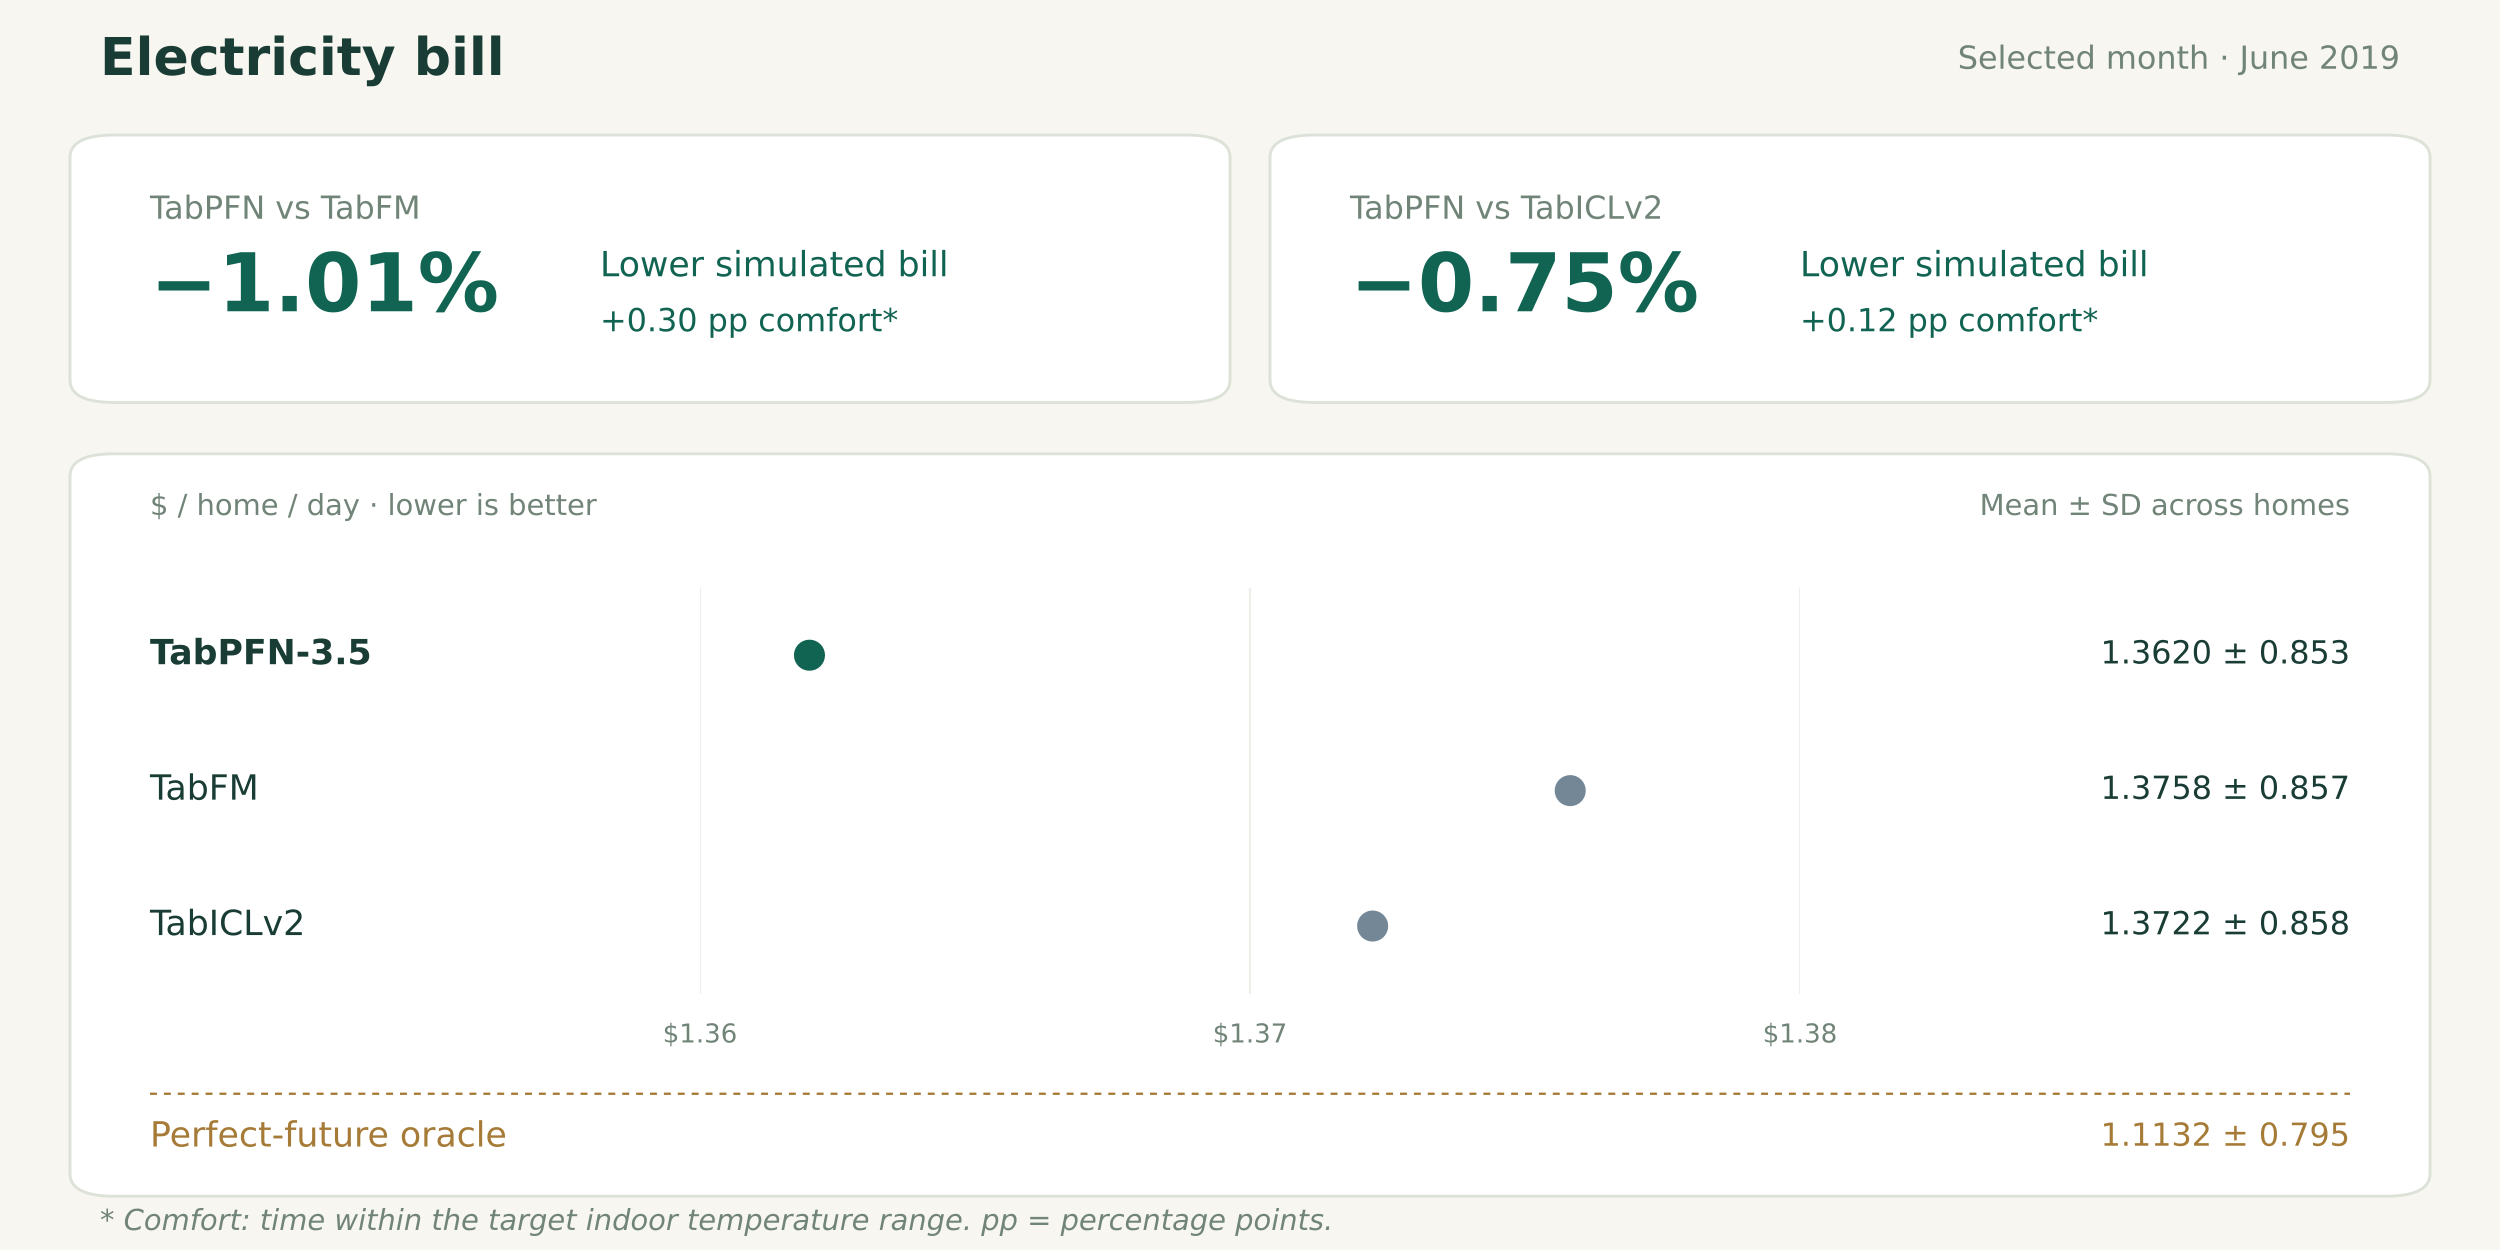
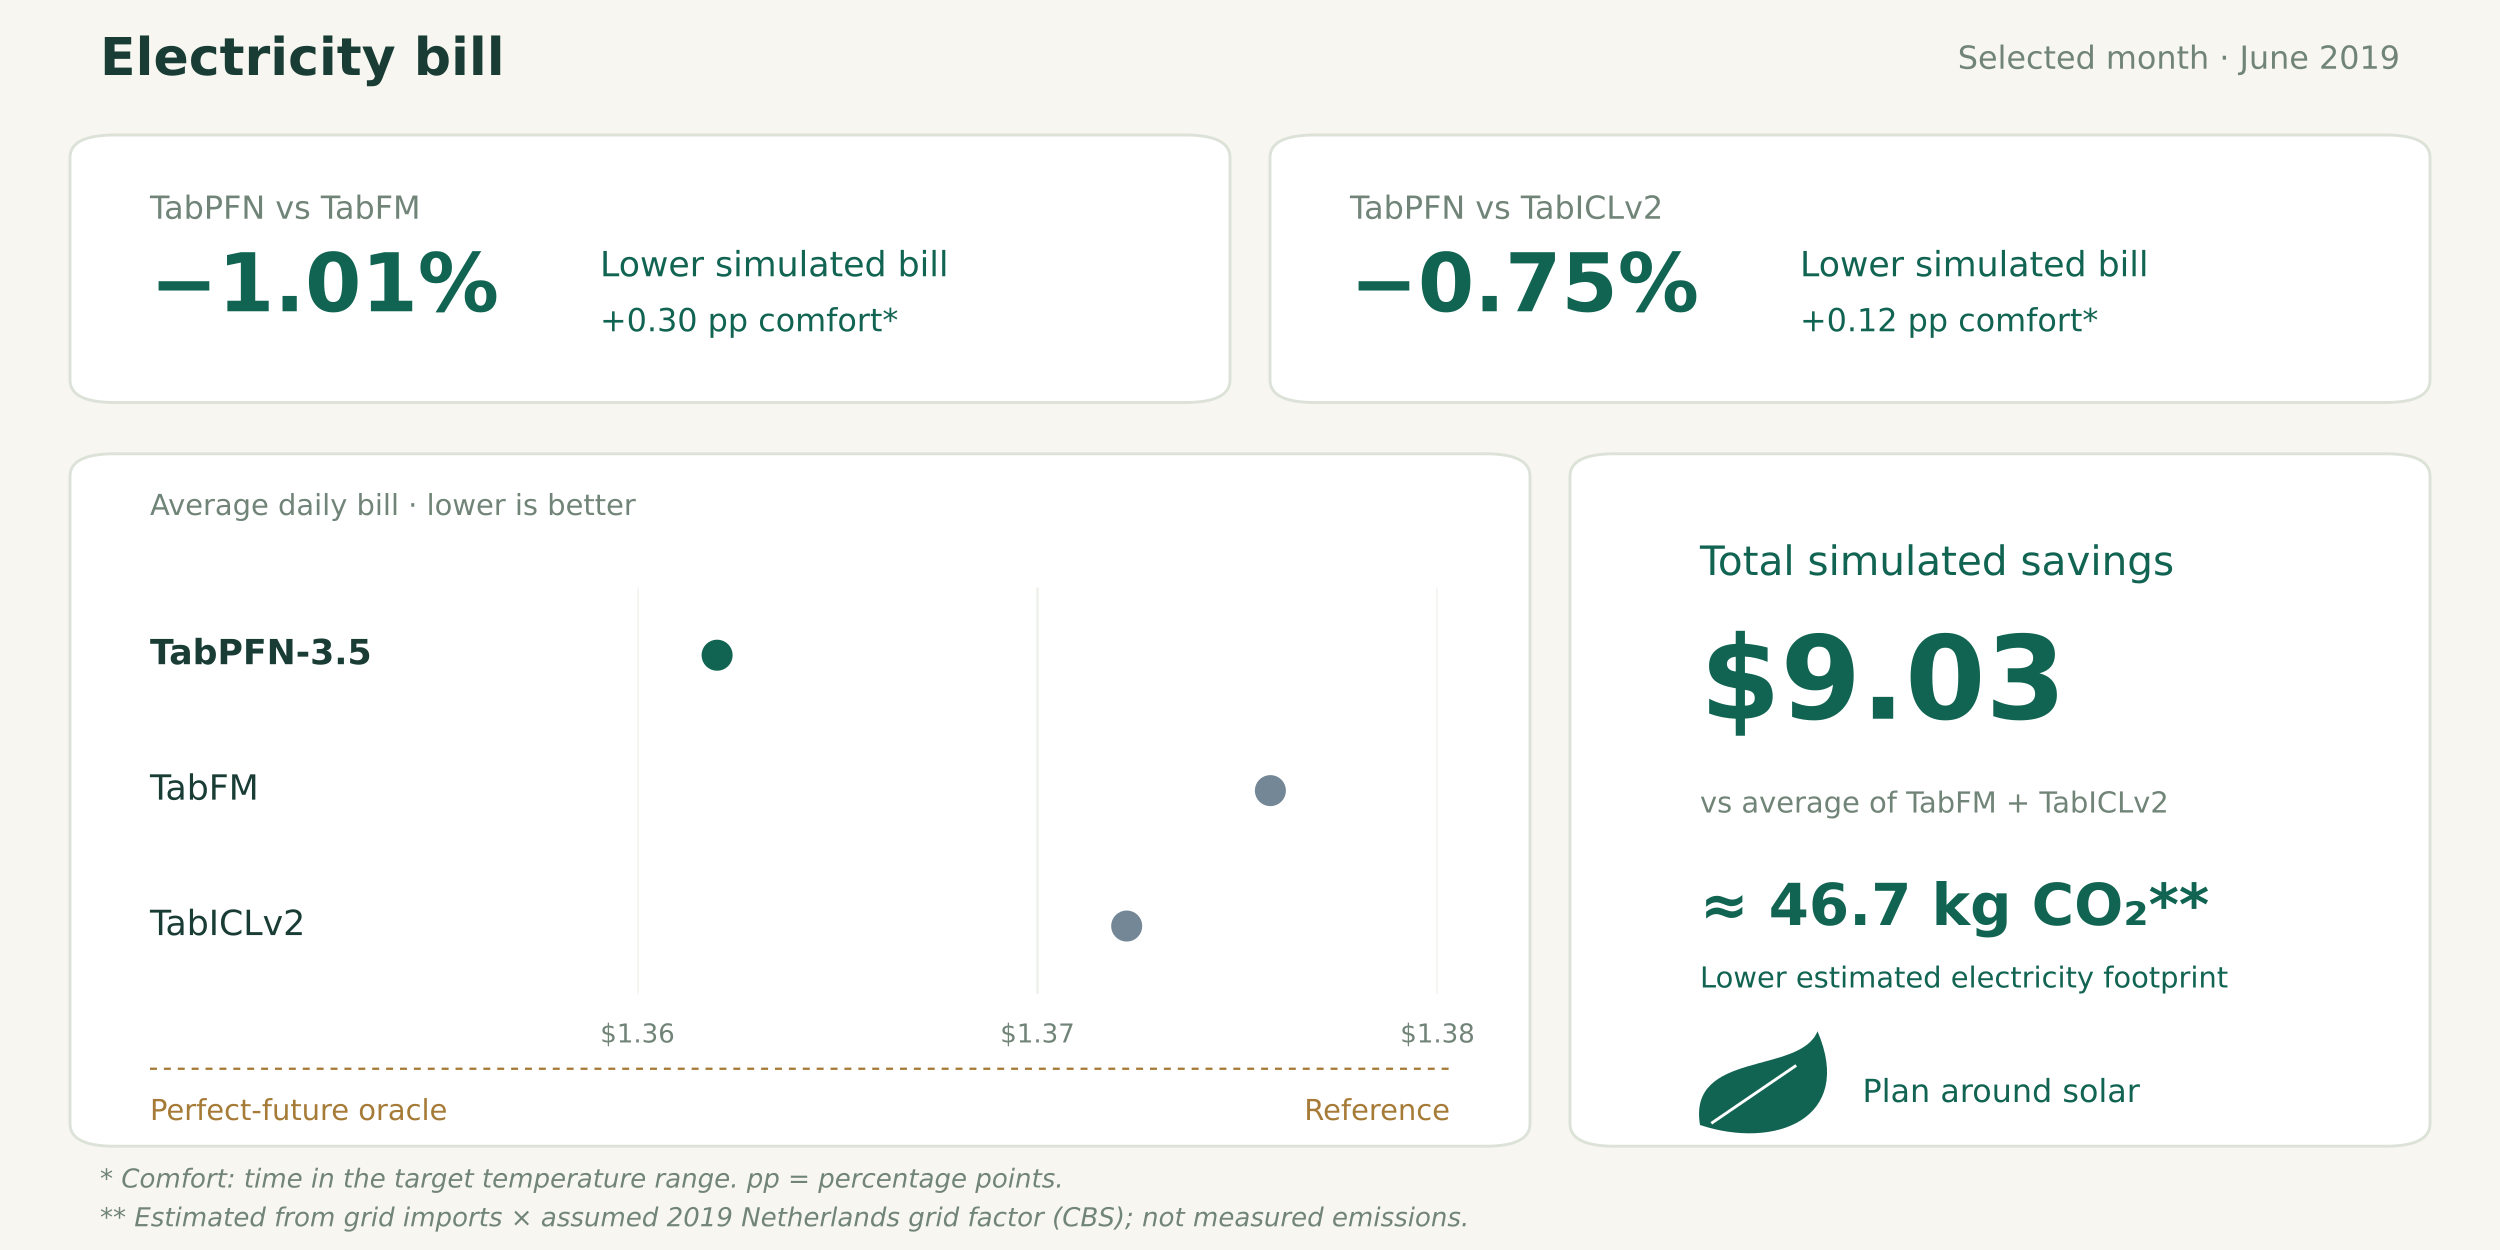
<svg xmlns="http://www.w3.org/2000/svg" xmlns:xlink="http://www.w3.org/1999/xlink" width="864pt" height="432pt" viewBox="0 0 864 432" version="1.1">
  <defs>
    <style type="text/css">*{stroke-linejoin: round; stroke-linecap: butt}</style>
  </defs>
  <g id="figure_1">
    <g id="patch_1">
      <path d="M 0 432 L 864 432 L 864 0 L 0 0 z " style="fill: #f7f6f0" />
    </g>
    <g id="patch_2">
      <path d="M 39.744 139.104 L 409.536 139.104 Q 425.088 139.104 425.088 131.328 L 425.088 54.432 Q 425.088 46.656 409.536 46.656 L 39.744 46.656 Q 24.192 46.656 24.192 54.432 L 24.192 131.328 Q 24.192 139.104 39.744 139.104 z " style="fill: #ffffff; stroke: #dce2d7; stroke-linejoin: miter" />
    </g>
    <g id="patch_3">
      <path d="M 454.464 139.104 L 824.256 139.104 Q 839.808 139.104 839.808 131.328 L 839.808 54.432 Q 839.808 46.656 824.256 46.656 L 454.464 46.656 Q 438.912 46.656 438.912 54.432 L 438.912 131.328 Q 438.912 139.104 454.464 139.104 z " style="fill: #ffffff; stroke: #dce2d7; stroke-linejoin: miter" />
    </g>
    <g id="patch_4">
-       <path d="M 39.744 413.424 L 824.256 413.424 Q 839.808 413.424 839.808 405.648 L 839.808 164.592 Q 839.808 156.816 824.256 156.816 L 39.744 156.816 Q 24.192 156.816 24.192 164.592 L 24.192 405.648 Q 24.192 413.424 39.744 413.424 z " style="fill: #ffffff; stroke: #dce2d7; stroke-linejoin: miter" />
+       <path d="M 39.744 396.144 L 513.216 396.144 Q 528.768 396.144 528.768 388.368 L 528.768 164.592 Q 528.768 156.816 513.216 156.816 L 39.744 156.816 Q 24.192 156.816 24.192 164.592 L 24.192 388.368 Q 24.192 396.144 39.744 396.144 z " style="fill: #ffffff; stroke: #dce2d7; stroke-linejoin: miter" />
+     </g>
+     <g id="patch_5">
+       <path d="M 558.144 396.144 L 824.256 396.144 Q 839.808 396.144 839.808 388.368 L 839.808 164.592 Q 839.808 156.816 824.256 156.816 L 558.144 156.816 Q 542.592 156.816 542.592 164.592 L 542.592 388.368 Q 542.592 396.144 558.144 396.144 z " style="fill: #ffffff; stroke: #dce2d7; stroke-linejoin: miter" />
+     </g>
+     <g id="patch_6">
+       <path d="M 587.52 388.8 C 583.2 362.88 622.08 371.52 628.128 356.4 C 641.088 386.64 613.44 397.44 587.52 388.8 " style="fill: #126452" />
    </g>
    <g id="line2d_1">
-       <path d="M 51.84 378 L 812.16 378 " style="fill: none; stroke-dasharray: 2.4,2.4; stroke-dashoffset: 0; stroke: #a67b37; stroke-width: 0.8" />
+       <path d="M 591.84 387.936 L 620.352 368.496 " style="fill: none; stroke: #ffffff; stroke-linecap: square" />
+     </g>
+     <g id="line2d_2">
+       <path d="M 51.84 369.36 L 501.12 369.36 " style="fill: none; stroke-dasharray: 2.4,2.4; stroke-dashoffset: 0; stroke: #a67b37; stroke-width: 0.8" />
    </g>
    <g id="axes_1">
-       <g id="patch_5">
-         <path d="M 241.92 343.44 L 622.08 343.44 L 622.08 203.04 L 241.92 203.04 z " style="fill: #ffffff" />
+       <g id="patch_7">
+         <path d="M 220.32 343.44 L 496.8 343.44 L 496.8 203.04 L 220.32 203.04 z " style="fill: #ffffff" />
      </g>
      <g id="matplotlib.axis_1">
        <g id="xtick_1">
-           <g id="line2d_2">
-             <path d="M 241.92 343.44 L 241.92 203.04 " clip-path="url(#peb613e2b8e)" style="fill: none; stroke: #edf0e9; stroke-width: 0.8; stroke-linecap: square" />
+           <g id="line2d_3">
+             <path d="M 220.32 343.44 L 220.32 203.04 " clip-path="url(#p14eedaf9b9)" style="fill: none; stroke: #edf0e9; stroke-width: 0.8; stroke-linecap: square" />
          </g>
-           <g id="line2d_3" />
+           <g id="line2d_4" />
          <g id="text_1">
-             <text style="font-size: 9px; font-family: 'DejaVu Sans'; text-anchor: middle; fill: #718478" x="241.92" y="360.279" transform="rotate(-0 241.92 360.2786)">$1.36</text>
+             <text style="font-size: 9px; font-family: 'DejaVu Sans'; text-anchor: middle; fill: #718478" x="220.32" y="360.279" transform="rotate(-0 220.32 360.2786)">$1.36</text>
          </g>
        </g>
        <g id="xtick_2">
-           <g id="line2d_4">
-             <path d="M 432 343.44 L 432 203.04 " clip-path="url(#peb613e2b8e)" style="fill: none; stroke: #edf0e9; stroke-width: 0.8; stroke-linecap: square" />
+           <g id="line2d_5">
+             <path d="M 358.56 343.44 L 358.56 203.04 " clip-path="url(#p14eedaf9b9)" style="fill: none; stroke: #edf0e9; stroke-width: 0.8; stroke-linecap: square" />
          </g>
-           <g id="line2d_5" />
+           <g id="line2d_6" />
          <g id="text_2">
-             <text style="font-size: 9px; font-family: 'DejaVu Sans'; text-anchor: middle; fill: #718478" x="432" y="360.279" transform="rotate(-0 432 360.2786)">$1.37</text>
+             <text style="font-size: 9px; font-family: 'DejaVu Sans'; text-anchor: middle; fill: #718478" x="358.56" y="360.279" transform="rotate(-0 358.56 360.2786)">$1.37</text>
          </g>
        </g>
        <g id="xtick_3">
-           <g id="line2d_6">
-             <path d="M 622.08 343.44 L 622.08 203.04 " clip-path="url(#peb613e2b8e)" style="fill: none; stroke: #edf0e9; stroke-width: 0.8; stroke-linecap: square" />
+           <g id="line2d_7">
+             <path d="M 496.8 343.44 L 496.8 203.04 " clip-path="url(#p14eedaf9b9)" style="fill: none; stroke: #edf0e9; stroke-width: 0.8; stroke-linecap: square" />
          </g>
-           <g id="line2d_7" />
+           <g id="line2d_8" />
          <g id="text_3">
-             <text style="font-size: 9px; font-family: 'DejaVu Sans'; text-anchor: middle; fill: #718478" x="622.08" y="360.279" transform="rotate(-0 622.08 360.2786)">$1.38</text>
+             <text style="font-size: 9px; font-family: 'DejaVu Sans'; text-anchor: middle; fill: #718478" x="496.8" y="360.279" transform="rotate(-0 496.8 360.2786)">$1.38</text>
          </g>
        </g>
      </g>
      <g id="matplotlib.axis_2" />
      <g id="PathCollection_1">
        <defs>
-           <path id="m6d28a2ee20" d="M 0 4.873 C 1.292 4.873 2.532 4.36 3.446 3.446 C 4.36 2.532 4.873 1.292 4.873 0 C 4.873 -1.292 4.36 -2.532 3.446 -3.446 C 2.532 -4.36 1.292 -4.873 0 -4.873 C -1.292 -4.873 -2.532 -4.36 -3.446 -3.446 C -4.36 -2.532 -4.873 -1.292 -4.873 0 C -4.873 1.292 -4.36 2.532 -3.446 3.446 C -2.532 4.36 -1.292 4.873 0 4.873 z " style="stroke: #126452" />
+           <path id="m47fbec57f5" d="M 0 4.873 C 1.292 4.873 2.532 4.36 3.446 3.446 C 4.36 2.532 4.873 1.292 4.873 0 C 4.873 -1.292 4.36 -2.532 3.446 -3.446 C 2.532 -4.36 1.292 -4.873 0 -4.873 C -1.292 -4.873 -2.532 -4.36 -3.446 -3.446 C -4.36 -2.532 -4.873 -1.292 -4.873 0 C -4.873 1.292 -4.36 2.532 -3.446 3.446 C -2.532 4.36 -1.292 4.873 0 4.873 z " style="stroke: #126452" />
        </defs>
-         <g clip-path="url(#peb613e2b8e)">
-           <use xlink:href="#m6d28a2ee20" x="279.751" y="226.44" style="fill: #126452; stroke: #126452" />
+         <g clip-path="url(#p14eedaf9b9)">
+           <use xlink:href="#m47fbec57f5" x="247.833" y="226.44" style="fill: #126452; stroke: #126452" />
        </g>
      </g>
      <g id="PathCollection_2">
        <defs>
-           <path id="mb7d756353f" d="M 0 4.873 C 1.292 4.873 2.532 4.36 3.446 3.446 C 4.36 2.532 4.873 1.292 4.873 0 C 4.873 -1.292 4.36 -2.532 3.446 -3.446 C 2.532 -4.36 1.292 -4.873 0 -4.873 C -1.292 -4.873 -2.532 -4.36 -3.446 -3.446 C -4.36 -2.532 -4.873 -1.292 -4.873 0 C -4.873 1.292 -4.36 2.532 -3.446 3.446 C -2.532 4.36 -1.292 4.873 0 4.873 z " style="stroke: #748797" />
+           <path id="mece270b8fa" d="M 0 4.873 C 1.292 4.873 2.532 4.36 3.446 3.446 C 4.36 2.532 4.873 1.292 4.873 0 C 4.873 -1.292 4.36 -2.532 3.446 -3.446 C 2.532 -4.36 1.292 -4.873 0 -4.873 C -1.292 -4.873 -2.532 -4.36 -3.446 -3.446 C -4.36 -2.532 -4.873 -1.292 -4.873 0 C -4.873 1.292 -4.36 2.532 -3.446 3.446 C -2.532 4.36 -1.292 4.873 0 4.873 z " style="stroke: #748797" />
        </defs>
-         <g clip-path="url(#peb613e2b8e)">
-           <use xlink:href="#mb7d756353f" x="542.67" y="273.24" style="fill: #748797; stroke: #748797" />
+         <g clip-path="url(#p14eedaf9b9)">
+           <use xlink:href="#mece270b8fa" x="439.047" y="273.24" style="fill: #748797; stroke: #748797" />
        </g>
      </g>
      <g id="PathCollection_3">
-         <g clip-path="url(#peb613e2b8e)">
-           <use xlink:href="#mb7d756353f" x="474.385" y="320.04" style="fill: #748797; stroke: #748797" />
+         <g clip-path="url(#p14eedaf9b9)">
+           <use xlink:href="#mece270b8fa" x="389.385" y="320.04" style="fill: #748797; stroke: #748797" />
        </g>
      </g>
    </g>
    <g id="text_4">
      <text style="font-weight: 700; font-size: 18px; font-family: 'DejaVu Sans'; text-anchor: start; fill: #193c35" x="34.56" y="25.92" transform="rotate(-0 34.56 25.92)">Electricity bill</text>
    </g>
    <g id="text_5">
      <text style="font-size: 11px; font-family: 'DejaVu Sans'; text-anchor: end; fill: #718478" x="829.44" y="23.76" transform="rotate(-0 829.44 23.76)">Selected month · June 2019</text>
    </g>
    <g id="text_6">
      <text style="font-size: 11px; font-family: 'DejaVu Sans'; text-anchor: start; fill: #718478" x="51.84" y="75.6" transform="rotate(-0 51.84 75.6)">TabPFN vs TabFM</text>
    </g>
    <g id="text_7">
      <text style="font-weight: 700; font-size: 28px; font-family: 'DejaVu Sans'; text-anchor: start; fill: #126452" x="51.84" y="107.568" transform="rotate(-0 51.84 107.568)">−1.01%</text>
    </g>
    <g id="text_8">
      <text style="font-size: 12px; font-family: 'DejaVu Sans'; text-anchor: start; fill: #126452" x="207.36" y="95.472" transform="rotate(-0 207.36 95.472)">Lower simulated bill</text>
    </g>
    <g id="text_9">
      <text style="font-size: 11px; font-family: 'DejaVu Sans'; text-anchor: start; fill: #126452" x="207.36" y="114.48" transform="rotate(-0 207.36 114.48)">+0.30 pp comfort*</text>
    </g>
    <g id="text_10">
      <text style="font-size: 11px; font-family: 'DejaVu Sans'; text-anchor: start; fill: #718478" x="466.56" y="75.6" transform="rotate(-0 466.56 75.6)">TabPFN vs TabICLv2</text>
    </g>
    <g id="text_11">
      <text style="font-weight: 700; font-size: 28px; font-family: 'DejaVu Sans'; text-anchor: start; fill: #126452" x="466.56" y="107.568" transform="rotate(-0 466.56 107.568)">−0.75%</text>
    </g>
    <g id="text_12">
      <text style="font-size: 12px; font-family: 'DejaVu Sans'; text-anchor: start; fill: #126452" x="622.08" y="95.472" transform="rotate(-0 622.08 95.472)">Lower simulated bill</text>
    </g>
    <g id="text_13">
      <text style="font-size: 11px; font-family: 'DejaVu Sans'; text-anchor: start; fill: #126452" x="622.08" y="114.48" transform="rotate(-0 622.08 114.48)">+0.12 pp comfort*</text>
    </g>
    <g id="text_14">
-       <text style="font-size: 10px; font-family: 'DejaVu Sans'; text-anchor: start; fill: #718478" x="51.84" y="177.984" transform="rotate(-0 51.84 177.984)">$ / home / day · lower is better</text>
+       <text style="font-size: 10px; font-family: 'DejaVu Sans'; text-anchor: start; fill: #718478" x="51.84" y="177.984" transform="rotate(-0 51.84 177.984)">Average daily bill · lower is better</text>
    </g>
    <g id="text_15">
-       <text style="font-size: 10px; font-family: 'DejaVu Sans'; text-anchor: end; fill: #718478" x="812.16" y="177.984" transform="rotate(-0 812.16 177.984)">Mean ± SD across homes</text>
+       <text style="font-size: 14px; font-family: 'DejaVu Sans'; text-anchor: start; fill: #126452" x="587.52" y="198.72" transform="rotate(-0 587.52 198.72)">Total simulated savings</text>
    </g>
    <g id="text_16">
+       <text style="font-weight: 700; font-size: 40px; font-family: 'DejaVu Sans'; text-anchor: start; fill: #126452" x="587.52" y="248.4" transform="rotate(-0 587.52 248.4)">$9.03</text>
+     </g>
+     <g id="text_17">
+       <text style="font-size: 10px; font-family: 'DejaVu Sans'; text-anchor: start; fill: #718478" x="587.52" y="280.8" transform="rotate(-0 587.52 280.8)">vs average of TabFM + TabICLv2</text>
+     </g>
+     <g id="text_18">
+       <text style="font-weight: 700; font-size: 20px; font-family: 'DejaVu Sans'; text-anchor: start; fill: #126452" x="587.52" y="319.68" transform="rotate(-0 587.52 319.68)">≈ 46.7 kg CO₂**</text>
+     </g>
+     <g id="text_19">
+       <text style="font-size: 10px; font-family: 'DejaVu Sans'; text-anchor: start; fill: #126452" x="587.52" y="341.28" transform="rotate(-0 587.52 341.28)">Lower estimated electricity footprint</text>
+     </g>
+     <g id="text_20">
+       <text style="font-size: 11px; font-family: 'DejaVu Sans'; text-anchor: start; fill: #126452" x="643.68" y="380.858" transform="rotate(-0 643.68 380.8579)">Plan around solar</text>
+     </g>
+     <g id="text_21">
      <text style="font-weight: 700; font-size: 12px; font-family: 'DejaVu Sans'; text-anchor: start; fill: #193c35" x="51.84" y="229.558" transform="rotate(-0 51.84 229.5577)">TabPFN-3.5</text>
    </g>
-     <g id="text_17">
-       <text style="font-size: 11px; font-family: 'DejaVu Sans'; text-anchor: end; fill: #193c35" x="812.16" y="229.297" transform="rotate(-0 812.16 229.2974)">1.3620 ± 0.853</text>
-     </g>
-     <g id="text_18">
+     <g id="text_22">
      <text style="font-size: 12px; font-family: 'DejaVu Sans'; text-anchor: start; fill: #193c35" x="51.84" y="276.358" transform="rotate(-0 51.84 276.3577)">TabFM</text>
    </g>
-     <g id="text_19">
-       <text style="font-size: 11px; font-family: 'DejaVu Sans'; text-anchor: end; fill: #193c35" x="812.16" y="276.097" transform="rotate(-0 812.16 276.0974)">1.3758 ± 0.857</text>
-     </g>
-     <g id="text_20">
+     <g id="text_23">
      <text style="font-size: 12px; font-family: 'DejaVu Sans'; text-anchor: start; fill: #193c35" x="51.84" y="323.158" transform="rotate(-0 51.84 323.1577)">TabICLv2</text>
    </g>
-     <g id="text_21">
-       <text style="font-size: 11px; font-family: 'DejaVu Sans'; text-anchor: end; fill: #193c35" x="812.16" y="322.897" transform="rotate(-0 812.16 322.8974)">1.3722 ± 0.858</text>
+     <g id="text_24">
+       <text style="font-size: 10px; font-family: 'DejaVu Sans'; text-anchor: start; fill: #a67b37" x="51.84" y="387.078" transform="rotate(-0 51.84 387.078)">Perfect-future oracle</text>
    </g>
-     <g id="text_22">
-       <text style="font-size: 12px; font-family: 'DejaVu Sans'; text-anchor: start; fill: #a67b37" x="51.84" y="396.238" transform="rotate(-0 51.84 396.2377)">Perfect-future oracle</text>
+     <g id="text_25">
+       <text style="font-size: 10px; font-family: 'DejaVu Sans'; text-anchor: end; fill: #a67b37" x="501.12" y="387.078" transform="rotate(-0 501.12 387.078)">Reference</text>
    </g>
-     <g id="text_23">
-       <text style="font-size: 11px; font-family: 'DejaVu Sans'; text-anchor: end; fill: #a67b37" x="812.16" y="395.977" transform="rotate(-0 812.16 395.9774)">1.1132 ± 0.795</text>
+     <g id="text_26">
+       <text style="font-style: italic; font-size: 9px; font-family: 'DejaVu Sans'; text-anchor: start; fill: #718478" x="34.56" y="410.4" transform="rotate(-0 34.56 410.4)">* Comfort: time in the target temperature range. pp = percentage points.</text>
    </g>
-     <g id="text_24">
-       <text style="font-style: italic; font-size: 10px; font-family: 'DejaVu Sans'; text-anchor: start; fill: #718478" x="34.56" y="425.088" transform="rotate(-0 34.56 425.088)">* Comfort: time within the target indoor temperature range. pp = percentage points.</text>
+     <g id="text_27">
+       <text style="font-style: italic; font-size: 9px; font-family: 'DejaVu Sans'; text-anchor: start; fill: #718478" x="34.56" y="423.792" transform="rotate(-0 34.56 423.792)">** Estimated from grid imports × assumed 2019 Netherlands grid factor (CBS); not measured emissions.</text>
    </g>
  </g>
  <defs>
-     <clipPath id="peb613e2b8e">
-       <rect x="241.92" y="203.04" width="380.16" height="140.4" />
+     <clipPath id="p14eedaf9b9">
+       <rect x="220.32" y="203.04" width="276.48" height="140.4" />
    </clipPath>
  </defs>
</svg>
